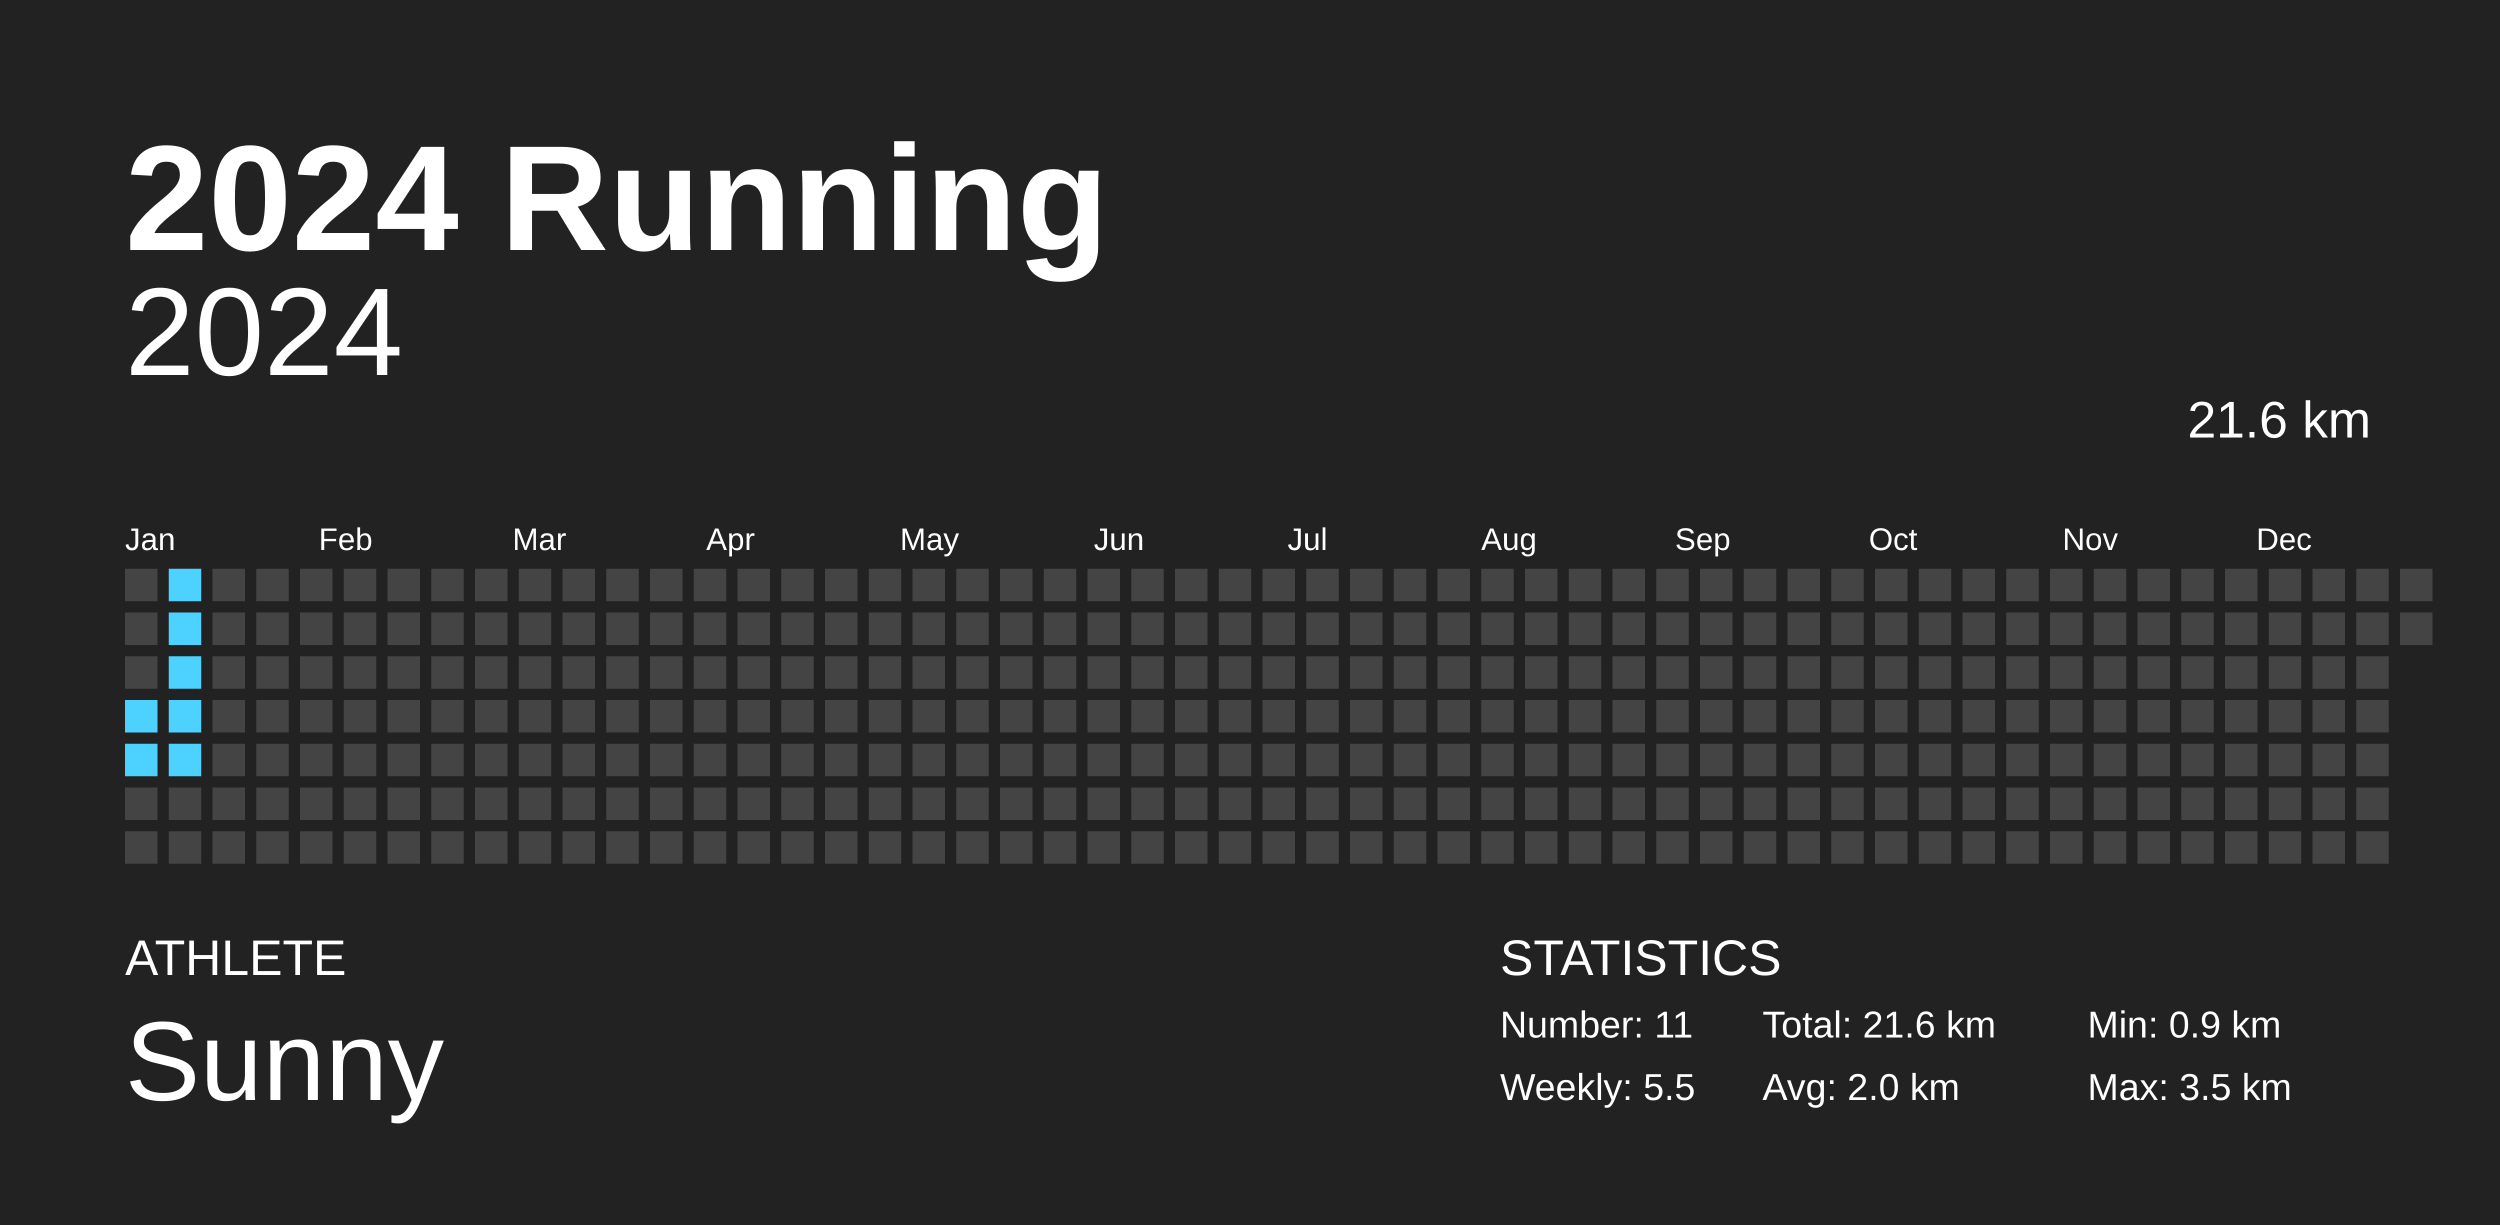
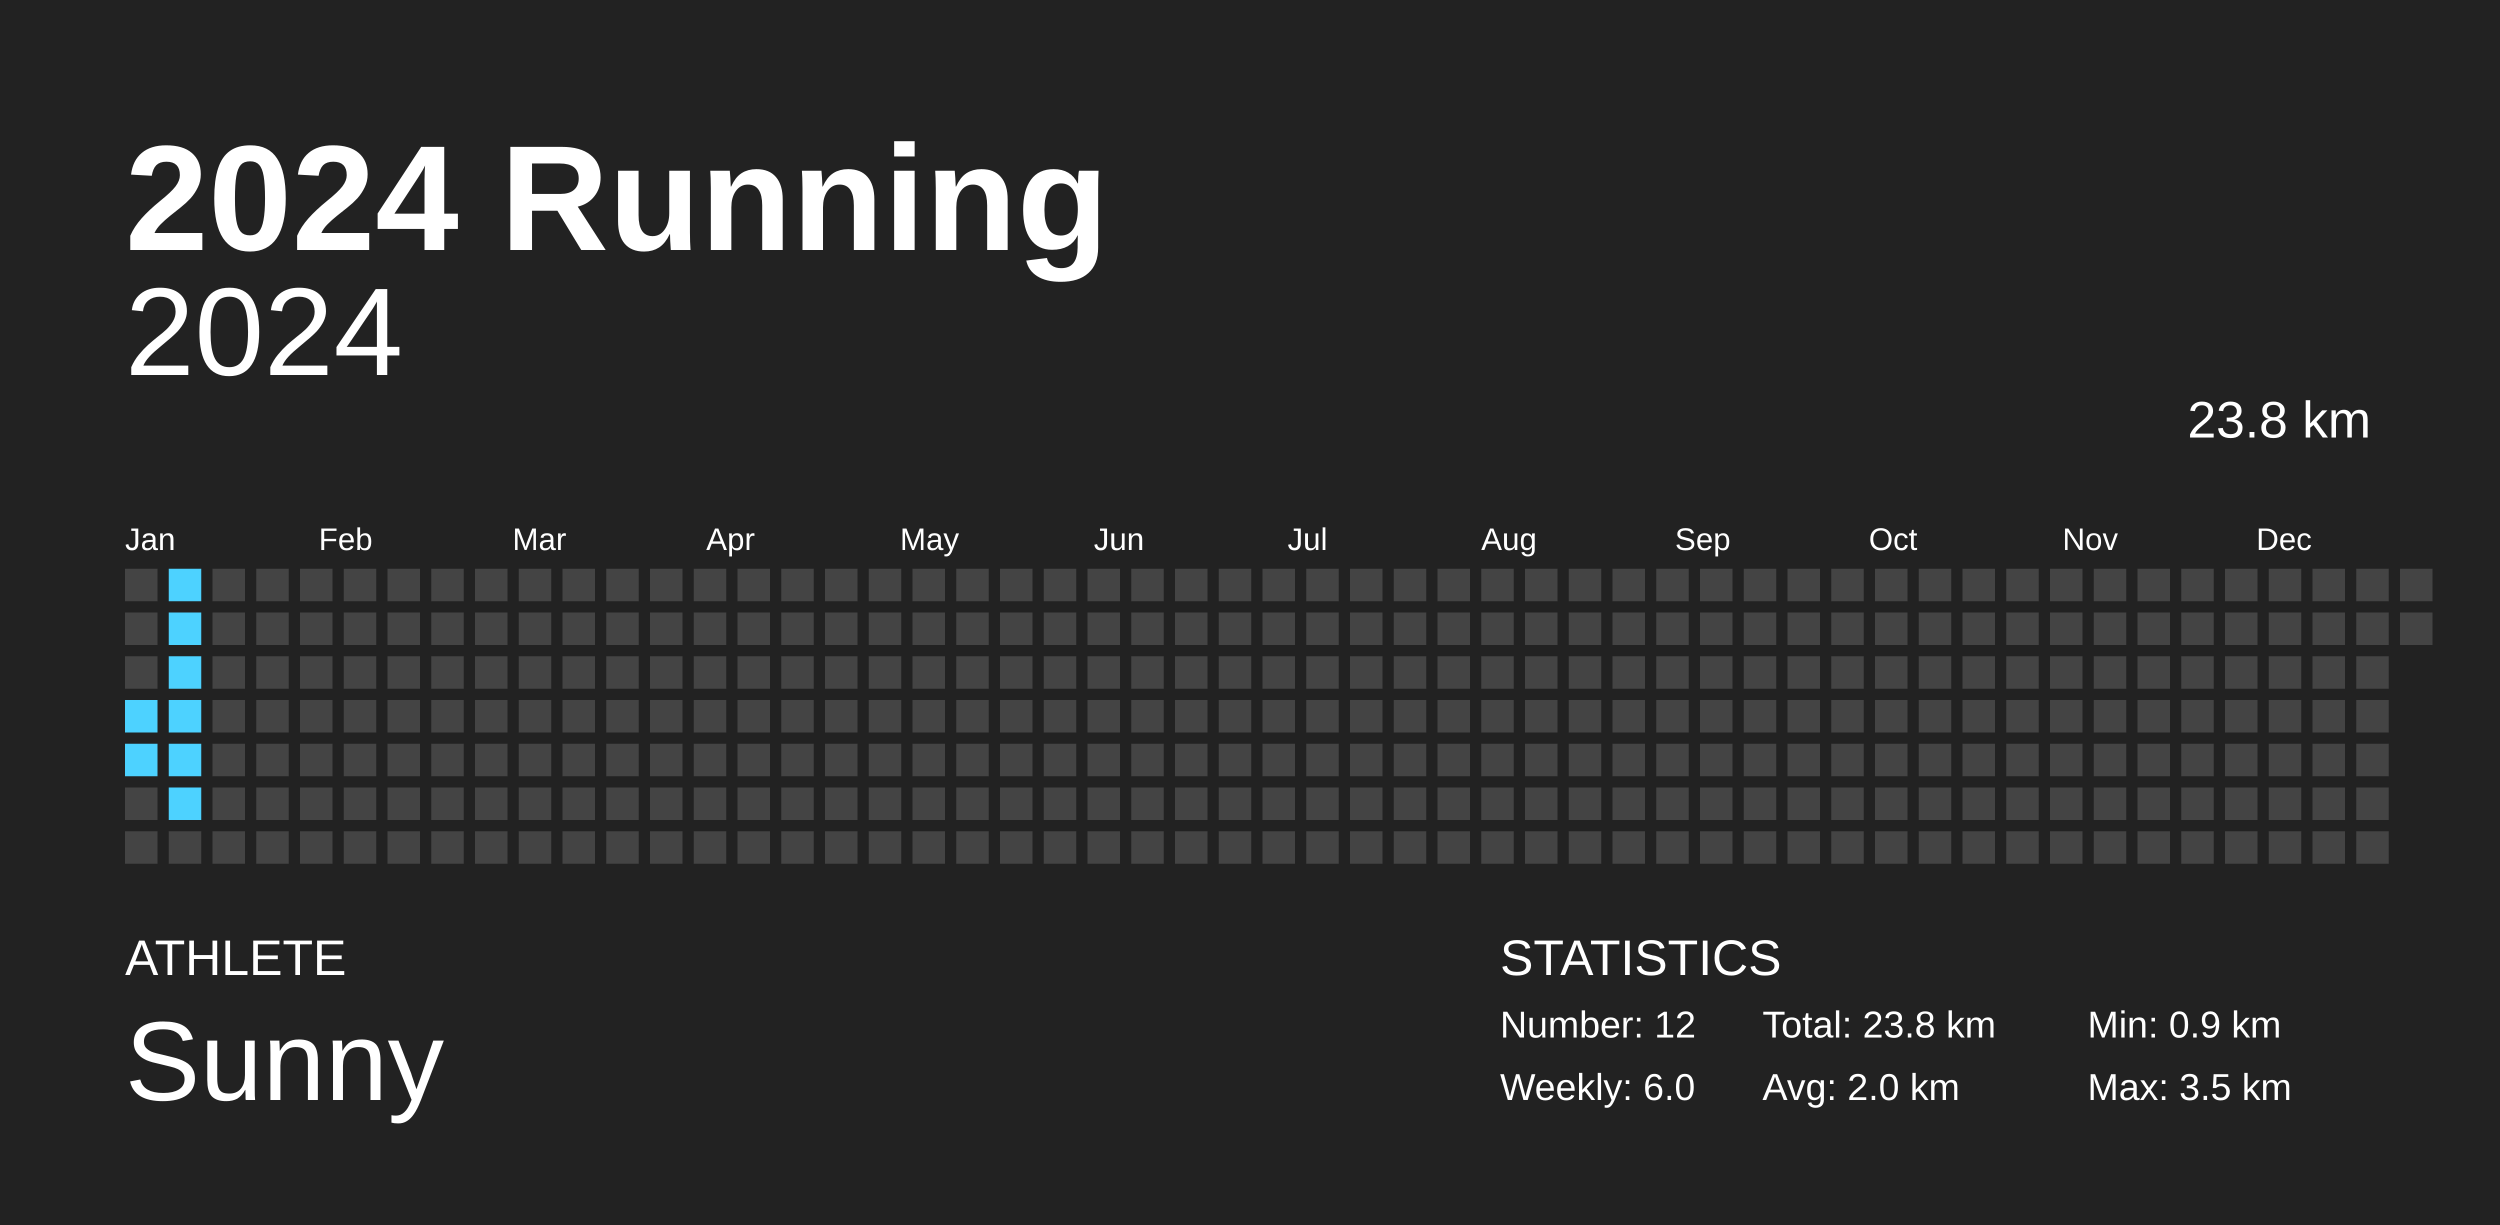
<svg xmlns="http://www.w3.org/2000/svg" baseProfile="full" height="98mm" version="1.1" viewBox="0,0,200,98" width="200mm">
  <defs />
  <rect fill="#222222" height="98" width="200" x="0" y="0" />
  <text fill="#FFFFFF" style="font-size:12px; font-family:Arial; font-weight:bold;" x="10" y="20">2024 Running</text>
  <text fill="#FFFFFF" style="font-size:4px; font-family:Arial" x="10" y="78">ATHLETE</text>
  <text fill="#FFFFFF" style="font-size:9px; font-family:Arial" x="10" y="88">Sunny</text>
  <text fill="#FFFFFF" style="font-size:4px; font-family:Arial" x="120" y="78">STATISTICS</text>
-   <text fill="#FFFFFF" style="font-size:3px; font-family:Arial" x="120" y="83">Number: 11</text>
-   <text fill="#FFFFFF" style="font-size:3px; font-family:Arial" x="120" y="88">Weekly: 5.5</text>
-   <text fill="#FFFFFF" style="font-size:3px; font-family:Arial" x="141" y="83">Total: 21.6 km</text>
+   <text fill="#FFFFFF" style="font-size:3px; font-family:Arial" x="120" y="83">Number: 12</text>
+   <text fill="#FFFFFF" style="font-size:3px; font-family:Arial" x="120" y="88">Weekly: 6.0</text>
+   <text fill="#FFFFFF" style="font-size:3px; font-family:Arial" x="141" y="83">Total: 23.8 km</text>
  <text fill="#FFFFFF" style="font-size:3px; font-family:Arial" x="141" y="88">Avg: 2.0 km</text>
  <text fill="#FFFFFF" style="font-size:3px; font-family:Arial" x="167" y="83">Min: 0.9 km</text>
  <text fill="#FFFFFF" style="font-size:3px; font-family:Arial" x="167" y="88">Max: 3.5 km</text>
  <text alignment-baseline="hanging" fill="#FFFFFF" style="font-size:10.0px; font-family:Arial;" x="10" y="30">2024</text>
-   <text alignment-baseline="hanging" fill="#FFFFFF" style="font-size:4.125px; font-family:Arial;" x="175" y="35">21.6 km</text>
+   <text alignment-baseline="hanging" fill="#FFFFFF" style="font-size:4.125px; font-family:Arial;" x="175" y="35">23.8 km</text>
  <text fill="#FFFFFF" style="font-size:2.5px; font-family:Arial" x="10.0" y="44">Jan</text>
  <text fill="#FFFFFF" style="font-size:2.5px; font-family:Arial" x="25.5" y="44">Feb</text>
  <text fill="#FFFFFF" style="font-size:2.5px; font-family:Arial" x="41.0" y="44">Mar</text>
  <text fill="#FFFFFF" style="font-size:2.5px; font-family:Arial" x="56.5" y="44">Apr</text>
  <text fill="#FFFFFF" style="font-size:2.5px; font-family:Arial" x="72.0" y="44">May</text>
  <text fill="#FFFFFF" style="font-size:2.5px; font-family:Arial" x="87.5" y="44">Jun</text>
  <text fill="#FFFFFF" style="font-size:2.5px; font-family:Arial" x="103.0" y="44">Jul</text>
  <text fill="#FFFFFF" style="font-size:2.5px; font-family:Arial" x="118.5" y="44">Aug</text>
  <text fill="#FFFFFF" style="font-size:2.5px; font-family:Arial" x="134.0" y="44">Sep</text>
  <text fill="#FFFFFF" style="font-size:2.5px; font-family:Arial" x="149.5" y="44">Oct</text>
  <text fill="#FFFFFF" style="font-size:2.5px; font-family:Arial" x="165.0" y="44">Nov</text>
  <text fill="#FFFFFF" style="font-size:2.5px; font-family:Arial" x="180.5" y="44">Dec</text>
  <rect fill="#444444" height="2.6" width="2.6" x="10.0" y="45.5" />
  <rect fill="#444444" height="2.6" width="2.6" x="10.0" y="49.0" />
  <rect fill="#444444" height="2.6" width="2.6" x="10.0" y="52.5" />
  <rect fill="#4dd2ff" height="2.6" width="2.6" x="10.0" y="56.0" />
  <rect fill="#4dd2ff" height="2.6" width="2.6" x="10.0" y="59.5" />
  <rect fill="#444444" height="2.6" width="2.6" x="10.0" y="63.0" />
  <rect fill="#444444" height="2.6" width="2.6" x="10.0" y="66.5" />
  <rect fill="#4dd2ff" height="2.6" width="2.6" x="13.5" y="45.5" />
  <rect fill="#4dd2ff" height="2.6" width="2.6" x="13.5" y="49.0" />
  <rect fill="#4dd2ff" height="2.6" width="2.6" x="13.5" y="52.5" />
  <rect fill="#4dd2ff" height="2.6" width="2.6" x="13.5" y="56.0" />
  <rect fill="#4dd2ff" height="2.6" width="2.6" x="13.5" y="59.5" />
-   <rect fill="#444444" height="2.6" width="2.6" x="13.5" y="63.0" />
+   <rect fill="#4dd2ff" height="2.6" width="2.6" x="13.5" y="63.0" />
  <rect fill="#444444" height="2.6" width="2.6" x="13.5" y="66.5" />
  <rect fill="#444444" height="2.6" width="2.6" x="17.0" y="45.5" />
  <rect fill="#444444" height="2.6" width="2.6" x="17.0" y="49.0" />
  <rect fill="#444444" height="2.6" width="2.6" x="17.0" y="52.5" />
  <rect fill="#444444" height="2.6" width="2.6" x="17.0" y="56.0" />
  <rect fill="#444444" height="2.6" width="2.6" x="17.0" y="59.5" />
  <rect fill="#444444" height="2.6" width="2.6" x="17.0" y="63.0" />
  <rect fill="#444444" height="2.6" width="2.6" x="17.0" y="66.5" />
  <rect fill="#444444" height="2.6" width="2.6" x="20.5" y="45.5" />
  <rect fill="#444444" height="2.6" width="2.6" x="20.5" y="49.0" />
  <rect fill="#444444" height="2.6" width="2.6" x="20.5" y="52.5" />
  <rect fill="#444444" height="2.6" width="2.6" x="20.5" y="56.0" />
  <rect fill="#444444" height="2.6" width="2.6" x="20.5" y="59.5" />
  <rect fill="#444444" height="2.6" width="2.6" x="20.5" y="63.0" />
  <rect fill="#444444" height="2.6" width="2.6" x="20.5" y="66.5" />
  <rect fill="#444444" height="2.6" width="2.6" x="24.0" y="45.5" />
  <rect fill="#444444" height="2.6" width="2.6" x="24.0" y="49.0" />
  <rect fill="#444444" height="2.6" width="2.6" x="24.0" y="52.5" />
  <rect fill="#444444" height="2.6" width="2.6" x="24.0" y="56.0" />
  <rect fill="#444444" height="2.6" width="2.6" x="24.0" y="59.5" />
  <rect fill="#444444" height="2.6" width="2.6" x="24.0" y="63.0" />
  <rect fill="#444444" height="2.6" width="2.6" x="24.0" y="66.5" />
  <rect fill="#444444" height="2.6" width="2.6" x="27.5" y="45.5" />
  <rect fill="#444444" height="2.6" width="2.6" x="27.5" y="49.0" />
  <rect fill="#444444" height="2.6" width="2.6" x="27.5" y="52.5" />
  <rect fill="#444444" height="2.6" width="2.6" x="27.5" y="56.0" />
  <rect fill="#444444" height="2.6" width="2.6" x="27.5" y="59.5" />
  <rect fill="#444444" height="2.6" width="2.6" x="27.5" y="63.0" />
  <rect fill="#444444" height="2.6" width="2.6" x="27.5" y="66.5" />
  <rect fill="#444444" height="2.6" width="2.6" x="31.0" y="45.5" />
  <rect fill="#444444" height="2.6" width="2.6" x="31.0" y="49.0" />
  <rect fill="#444444" height="2.6" width="2.6" x="31.0" y="52.5" />
  <rect fill="#444444" height="2.6" width="2.6" x="31.0" y="56.0" />
  <rect fill="#444444" height="2.6" width="2.6" x="31.0" y="59.5" />
  <rect fill="#444444" height="2.6" width="2.6" x="31.0" y="63.0" />
  <rect fill="#444444" height="2.6" width="2.6" x="31.0" y="66.5" />
  <rect fill="#444444" height="2.6" width="2.6" x="34.5" y="45.5" />
  <rect fill="#444444" height="2.6" width="2.6" x="34.5" y="49.0" />
  <rect fill="#444444" height="2.6" width="2.6" x="34.5" y="52.5" />
  <rect fill="#444444" height="2.6" width="2.6" x="34.5" y="56.0" />
  <rect fill="#444444" height="2.6" width="2.6" x="34.5" y="59.5" />
  <rect fill="#444444" height="2.6" width="2.6" x="34.5" y="63.0" />
  <rect fill="#444444" height="2.6" width="2.6" x="34.5" y="66.5" />
  <rect fill="#444444" height="2.6" width="2.6" x="38.0" y="45.5" />
  <rect fill="#444444" height="2.6" width="2.6" x="38.0" y="49.0" />
  <rect fill="#444444" height="2.6" width="2.6" x="38.0" y="52.5" />
  <rect fill="#444444" height="2.6" width="2.6" x="38.0" y="56.0" />
  <rect fill="#444444" height="2.6" width="2.6" x="38.0" y="59.5" />
  <rect fill="#444444" height="2.6" width="2.6" x="38.0" y="63.0" />
  <rect fill="#444444" height="2.6" width="2.6" x="38.0" y="66.5" />
  <rect fill="#444444" height="2.6" width="2.6" x="41.5" y="45.5" />
  <rect fill="#444444" height="2.6" width="2.6" x="41.5" y="49.0" />
  <rect fill="#444444" height="2.6" width="2.6" x="41.5" y="52.5" />
  <rect fill="#444444" height="2.6" width="2.6" x="41.5" y="56.0" />
  <rect fill="#444444" height="2.6" width="2.6" x="41.5" y="59.5" />
  <rect fill="#444444" height="2.6" width="2.6" x="41.5" y="63.0" />
  <rect fill="#444444" height="2.6" width="2.6" x="41.5" y="66.5" />
  <rect fill="#444444" height="2.6" width="2.6" x="45.0" y="45.5" />
  <rect fill="#444444" height="2.6" width="2.6" x="45.0" y="49.0" />
  <rect fill="#444444" height="2.6" width="2.6" x="45.0" y="52.5" />
  <rect fill="#444444" height="2.6" width="2.6" x="45.0" y="56.0" />
  <rect fill="#444444" height="2.6" width="2.6" x="45.0" y="59.5" />
  <rect fill="#444444" height="2.6" width="2.6" x="45.0" y="63.0" />
  <rect fill="#444444" height="2.6" width="2.6" x="45.0" y="66.5" />
  <rect fill="#444444" height="2.6" width="2.6" x="48.5" y="45.5" />
  <rect fill="#444444" height="2.6" width="2.6" x="48.5" y="49.0" />
  <rect fill="#444444" height="2.6" width="2.6" x="48.5" y="52.5" />
  <rect fill="#444444" height="2.6" width="2.6" x="48.5" y="56.0" />
  <rect fill="#444444" height="2.6" width="2.6" x="48.5" y="59.5" />
  <rect fill="#444444" height="2.6" width="2.6" x="48.5" y="63.0" />
  <rect fill="#444444" height="2.6" width="2.6" x="48.5" y="66.5" />
  <rect fill="#444444" height="2.6" width="2.6" x="52.0" y="45.5" />
  <rect fill="#444444" height="2.6" width="2.6" x="52.0" y="49.0" />
  <rect fill="#444444" height="2.6" width="2.6" x="52.0" y="52.5" />
  <rect fill="#444444" height="2.6" width="2.6" x="52.0" y="56.0" />
  <rect fill="#444444" height="2.6" width="2.6" x="52.0" y="59.5" />
  <rect fill="#444444" height="2.6" width="2.6" x="52.0" y="63.0" />
  <rect fill="#444444" height="2.6" width="2.6" x="52.0" y="66.5" />
  <rect fill="#444444" height="2.6" width="2.6" x="55.5" y="45.5" />
  <rect fill="#444444" height="2.6" width="2.6" x="55.5" y="49.0" />
  <rect fill="#444444" height="2.6" width="2.6" x="55.5" y="52.5" />
  <rect fill="#444444" height="2.6" width="2.6" x="55.5" y="56.0" />
  <rect fill="#444444" height="2.6" width="2.6" x="55.5" y="59.5" />
  <rect fill="#444444" height="2.6" width="2.6" x="55.5" y="63.0" />
  <rect fill="#444444" height="2.6" width="2.6" x="55.5" y="66.5" />
  <rect fill="#444444" height="2.6" width="2.6" x="59.0" y="45.5" />
  <rect fill="#444444" height="2.6" width="2.6" x="59.0" y="49.0" />
  <rect fill="#444444" height="2.6" width="2.6" x="59.0" y="52.5" />
  <rect fill="#444444" height="2.6" width="2.6" x="59.0" y="56.0" />
  <rect fill="#444444" height="2.6" width="2.6" x="59.0" y="59.5" />
  <rect fill="#444444" height="2.6" width="2.6" x="59.0" y="63.0" />
  <rect fill="#444444" height="2.6" width="2.6" x="59.0" y="66.5" />
  <rect fill="#444444" height="2.6" width="2.6" x="62.5" y="45.5" />
  <rect fill="#444444" height="2.6" width="2.6" x="62.5" y="49.0" />
  <rect fill="#444444" height="2.6" width="2.6" x="62.5" y="52.5" />
  <rect fill="#444444" height="2.6" width="2.6" x="62.5" y="56.0" />
  <rect fill="#444444" height="2.6" width="2.6" x="62.5" y="59.5" />
  <rect fill="#444444" height="2.6" width="2.6" x="62.5" y="63.0" />
  <rect fill="#444444" height="2.6" width="2.6" x="62.5" y="66.5" />
  <rect fill="#444444" height="2.6" width="2.6" x="66.0" y="45.5" />
  <rect fill="#444444" height="2.6" width="2.6" x="66.0" y="49.0" />
  <rect fill="#444444" height="2.6" width="2.6" x="66.0" y="52.5" />
  <rect fill="#444444" height="2.6" width="2.6" x="66.0" y="56.0" />
  <rect fill="#444444" height="2.6" width="2.6" x="66.0" y="59.5" />
  <rect fill="#444444" height="2.6" width="2.6" x="66.0" y="63.0" />
  <rect fill="#444444" height="2.6" width="2.6" x="66.0" y="66.5" />
  <rect fill="#444444" height="2.6" width="2.6" x="69.5" y="45.5" />
  <rect fill="#444444" height="2.6" width="2.6" x="69.5" y="49.0" />
  <rect fill="#444444" height="2.6" width="2.6" x="69.5" y="52.5" />
  <rect fill="#444444" height="2.6" width="2.6" x="69.5" y="56.0" />
  <rect fill="#444444" height="2.6" width="2.6" x="69.5" y="59.5" />
  <rect fill="#444444" height="2.6" width="2.6" x="69.5" y="63.0" />
  <rect fill="#444444" height="2.6" width="2.6" x="69.5" y="66.5" />
  <rect fill="#444444" height="2.6" width="2.6" x="73.0" y="45.5" />
  <rect fill="#444444" height="2.6" width="2.6" x="73.0" y="49.0" />
  <rect fill="#444444" height="2.6" width="2.6" x="73.0" y="52.5" />
  <rect fill="#444444" height="2.6" width="2.6" x="73.0" y="56.0" />
  <rect fill="#444444" height="2.6" width="2.6" x="73.0" y="59.5" />
  <rect fill="#444444" height="2.6" width="2.6" x="73.0" y="63.0" />
  <rect fill="#444444" height="2.6" width="2.6" x="73.0" y="66.5" />
  <rect fill="#444444" height="2.6" width="2.6" x="76.5" y="45.5" />
  <rect fill="#444444" height="2.6" width="2.6" x="76.5" y="49.0" />
  <rect fill="#444444" height="2.6" width="2.6" x="76.5" y="52.5" />
  <rect fill="#444444" height="2.6" width="2.6" x="76.5" y="56.0" />
  <rect fill="#444444" height="2.6" width="2.6" x="76.5" y="59.5" />
  <rect fill="#444444" height="2.6" width="2.6" x="76.5" y="63.0" />
  <rect fill="#444444" height="2.6" width="2.6" x="76.5" y="66.5" />
  <rect fill="#444444" height="2.6" width="2.6" x="80.0" y="45.5" />
  <rect fill="#444444" height="2.6" width="2.6" x="80.0" y="49.0" />
  <rect fill="#444444" height="2.6" width="2.6" x="80.0" y="52.5" />
  <rect fill="#444444" height="2.6" width="2.6" x="80.0" y="56.0" />
  <rect fill="#444444" height="2.6" width="2.6" x="80.0" y="59.5" />
  <rect fill="#444444" height="2.6" width="2.6" x="80.0" y="63.0" />
  <rect fill="#444444" height="2.6" width="2.6" x="80.0" y="66.5" />
  <rect fill="#444444" height="2.6" width="2.6" x="83.5" y="45.5" />
  <rect fill="#444444" height="2.6" width="2.6" x="83.5" y="49.0" />
  <rect fill="#444444" height="2.6" width="2.6" x="83.5" y="52.5" />
  <rect fill="#444444" height="2.6" width="2.6" x="83.5" y="56.0" />
  <rect fill="#444444" height="2.6" width="2.6" x="83.5" y="59.5" />
  <rect fill="#444444" height="2.6" width="2.6" x="83.5" y="63.0" />
  <rect fill="#444444" height="2.6" width="2.6" x="83.5" y="66.5" />
  <rect fill="#444444" height="2.6" width="2.6" x="87.0" y="45.5" />
  <rect fill="#444444" height="2.6" width="2.6" x="87.0" y="49.0" />
  <rect fill="#444444" height="2.6" width="2.6" x="87.0" y="52.5" />
  <rect fill="#444444" height="2.6" width="2.6" x="87.0" y="56.0" />
  <rect fill="#444444" height="2.6" width="2.6" x="87.0" y="59.5" />
  <rect fill="#444444" height="2.6" width="2.6" x="87.0" y="63.0" />
  <rect fill="#444444" height="2.6" width="2.6" x="87.0" y="66.5" />
  <rect fill="#444444" height="2.6" width="2.6" x="90.5" y="45.5" />
  <rect fill="#444444" height="2.6" width="2.6" x="90.5" y="49.0" />
  <rect fill="#444444" height="2.6" width="2.6" x="90.5" y="52.5" />
  <rect fill="#444444" height="2.6" width="2.6" x="90.5" y="56.0" />
  <rect fill="#444444" height="2.6" width="2.6" x="90.5" y="59.5" />
  <rect fill="#444444" height="2.6" width="2.6" x="90.5" y="63.0" />
  <rect fill="#444444" height="2.6" width="2.6" x="90.5" y="66.5" />
  <rect fill="#444444" height="2.6" width="2.6" x="94.0" y="45.5" />
  <rect fill="#444444" height="2.6" width="2.6" x="94.0" y="49.0" />
  <rect fill="#444444" height="2.6" width="2.6" x="94.0" y="52.5" />
  <rect fill="#444444" height="2.6" width="2.6" x="94.0" y="56.0" />
  <rect fill="#444444" height="2.6" width="2.6" x="94.0" y="59.5" />
  <rect fill="#444444" height="2.6" width="2.6" x="94.0" y="63.0" />
  <rect fill="#444444" height="2.6" width="2.6" x="94.0" y="66.5" />
  <rect fill="#444444" height="2.6" width="2.6" x="97.5" y="45.5" />
  <rect fill="#444444" height="2.6" width="2.6" x="97.5" y="49.0" />
  <rect fill="#444444" height="2.6" width="2.6" x="97.5" y="52.5" />
  <rect fill="#444444" height="2.6" width="2.6" x="97.5" y="56.0" />
  <rect fill="#444444" height="2.6" width="2.6" x="97.5" y="59.5" />
  <rect fill="#444444" height="2.6" width="2.6" x="97.5" y="63.0" />
  <rect fill="#444444" height="2.6" width="2.6" x="97.5" y="66.5" />
  <rect fill="#444444" height="2.6" width="2.6" x="101.0" y="45.5" />
  <rect fill="#444444" height="2.6" width="2.6" x="101.0" y="49.0" />
  <rect fill="#444444" height="2.6" width="2.6" x="101.0" y="52.5" />
  <rect fill="#444444" height="2.6" width="2.6" x="101.0" y="56.0" />
  <rect fill="#444444" height="2.6" width="2.6" x="101.0" y="59.5" />
  <rect fill="#444444" height="2.6" width="2.6" x="101.0" y="63.0" />
  <rect fill="#444444" height="2.6" width="2.6" x="101.0" y="66.5" />
  <rect fill="#444444" height="2.6" width="2.6" x="104.5" y="45.5" />
  <rect fill="#444444" height="2.6" width="2.6" x="104.5" y="49.0" />
  <rect fill="#444444" height="2.6" width="2.6" x="104.5" y="52.5" />
  <rect fill="#444444" height="2.6" width="2.6" x="104.5" y="56.0" />
  <rect fill="#444444" height="2.6" width="2.6" x="104.5" y="59.5" />
  <rect fill="#444444" height="2.6" width="2.6" x="104.5" y="63.0" />
  <rect fill="#444444" height="2.6" width="2.6" x="104.5" y="66.5" />
  <rect fill="#444444" height="2.6" width="2.6" x="108.0" y="45.5" />
  <rect fill="#444444" height="2.6" width="2.6" x="108.0" y="49.0" />
  <rect fill="#444444" height="2.6" width="2.6" x="108.0" y="52.5" />
  <rect fill="#444444" height="2.6" width="2.6" x="108.0" y="56.0" />
  <rect fill="#444444" height="2.6" width="2.6" x="108.0" y="59.5" />
  <rect fill="#444444" height="2.6" width="2.6" x="108.0" y="63.0" />
  <rect fill="#444444" height="2.6" width="2.6" x="108.0" y="66.5" />
  <rect fill="#444444" height="2.6" width="2.6" x="111.5" y="45.5" />
  <rect fill="#444444" height="2.6" width="2.6" x="111.5" y="49.0" />
  <rect fill="#444444" height="2.6" width="2.6" x="111.5" y="52.5" />
  <rect fill="#444444" height="2.6" width="2.6" x="111.5" y="56.0" />
  <rect fill="#444444" height="2.6" width="2.6" x="111.5" y="59.5" />
  <rect fill="#444444" height="2.6" width="2.6" x="111.5" y="63.0" />
  <rect fill="#444444" height="2.6" width="2.6" x="111.5" y="66.5" />
  <rect fill="#444444" height="2.6" width="2.6" x="115.0" y="45.5" />
  <rect fill="#444444" height="2.6" width="2.6" x="115.0" y="49.0" />
  <rect fill="#444444" height="2.6" width="2.6" x="115.0" y="52.5" />
  <rect fill="#444444" height="2.6" width="2.6" x="115.0" y="56.0" />
  <rect fill="#444444" height="2.6" width="2.6" x="115.0" y="59.5" />
  <rect fill="#444444" height="2.6" width="2.6" x="115.0" y="63.0" />
  <rect fill="#444444" height="2.6" width="2.6" x="115.0" y="66.5" />
  <rect fill="#444444" height="2.6" width="2.6" x="118.5" y="45.5" />
  <rect fill="#444444" height="2.6" width="2.6" x="118.5" y="49.0" />
  <rect fill="#444444" height="2.6" width="2.6" x="118.5" y="52.5" />
  <rect fill="#444444" height="2.6" width="2.6" x="118.5" y="56.0" />
  <rect fill="#444444" height="2.6" width="2.6" x="118.5" y="59.5" />
  <rect fill="#444444" height="2.6" width="2.6" x="118.5" y="63.0" />
  <rect fill="#444444" height="2.6" width="2.6" x="118.5" y="66.5" />
  <rect fill="#444444" height="2.6" width="2.6" x="122.0" y="45.5" />
  <rect fill="#444444" height="2.6" width="2.6" x="122.0" y="49.0" />
  <rect fill="#444444" height="2.6" width="2.6" x="122.0" y="52.5" />
  <rect fill="#444444" height="2.6" width="2.6" x="122.0" y="56.0" />
  <rect fill="#444444" height="2.6" width="2.6" x="122.0" y="59.5" />
  <rect fill="#444444" height="2.6" width="2.6" x="122.0" y="63.0" />
  <rect fill="#444444" height="2.6" width="2.6" x="122.0" y="66.5" />
  <rect fill="#444444" height="2.6" width="2.6" x="125.5" y="45.5" />
  <rect fill="#444444" height="2.6" width="2.6" x="125.5" y="49.0" />
  <rect fill="#444444" height="2.6" width="2.6" x="125.5" y="52.5" />
  <rect fill="#444444" height="2.6" width="2.6" x="125.5" y="56.0" />
  <rect fill="#444444" height="2.6" width="2.6" x="125.5" y="59.5" />
  <rect fill="#444444" height="2.6" width="2.6" x="125.5" y="63.0" />
  <rect fill="#444444" height="2.6" width="2.6" x="125.5" y="66.5" />
  <rect fill="#444444" height="2.6" width="2.6" x="129.0" y="45.5" />
  <rect fill="#444444" height="2.6" width="2.6" x="129.0" y="49.0" />
  <rect fill="#444444" height="2.6" width="2.6" x="129.0" y="52.5" />
  <rect fill="#444444" height="2.6" width="2.6" x="129.0" y="56.0" />
  <rect fill="#444444" height="2.6" width="2.6" x="129.0" y="59.5" />
  <rect fill="#444444" height="2.6" width="2.6" x="129.0" y="63.0" />
  <rect fill="#444444" height="2.6" width="2.6" x="129.0" y="66.5" />
  <rect fill="#444444" height="2.6" width="2.6" x="132.5" y="45.5" />
  <rect fill="#444444" height="2.6" width="2.6" x="132.5" y="49.0" />
  <rect fill="#444444" height="2.6" width="2.6" x="132.5" y="52.5" />
  <rect fill="#444444" height="2.6" width="2.6" x="132.5" y="56.0" />
  <rect fill="#444444" height="2.6" width="2.6" x="132.5" y="59.5" />
  <rect fill="#444444" height="2.6" width="2.6" x="132.5" y="63.0" />
  <rect fill="#444444" height="2.6" width="2.6" x="132.5" y="66.5" />
  <rect fill="#444444" height="2.6" width="2.6" x="136.0" y="45.5" />
  <rect fill="#444444" height="2.6" width="2.6" x="136.0" y="49.0" />
  <rect fill="#444444" height="2.6" width="2.6" x="136.0" y="52.5" />
  <rect fill="#444444" height="2.6" width="2.6" x="136.0" y="56.0" />
  <rect fill="#444444" height="2.6" width="2.6" x="136.0" y="59.5" />
  <rect fill="#444444" height="2.6" width="2.6" x="136.0" y="63.0" />
  <rect fill="#444444" height="2.6" width="2.6" x="136.0" y="66.5" />
  <rect fill="#444444" height="2.6" width="2.6" x="139.5" y="45.5" />
  <rect fill="#444444" height="2.6" width="2.6" x="139.5" y="49.0" />
  <rect fill="#444444" height="2.6" width="2.6" x="139.5" y="52.5" />
  <rect fill="#444444" height="2.6" width="2.6" x="139.5" y="56.0" />
  <rect fill="#444444" height="2.6" width="2.6" x="139.5" y="59.5" />
  <rect fill="#444444" height="2.6" width="2.6" x="139.5" y="63.0" />
  <rect fill="#444444" height="2.6" width="2.6" x="139.5" y="66.5" />
  <rect fill="#444444" height="2.6" width="2.6" x="143.0" y="45.5" />
  <rect fill="#444444" height="2.6" width="2.6" x="143.0" y="49.0" />
  <rect fill="#444444" height="2.6" width="2.6" x="143.0" y="52.5" />
  <rect fill="#444444" height="2.6" width="2.6" x="143.0" y="56.0" />
  <rect fill="#444444" height="2.6" width="2.6" x="143.0" y="59.5" />
  <rect fill="#444444" height="2.6" width="2.6" x="143.0" y="63.0" />
  <rect fill="#444444" height="2.6" width="2.6" x="143.0" y="66.5" />
  <rect fill="#444444" height="2.6" width="2.6" x="146.5" y="45.5" />
  <rect fill="#444444" height="2.6" width="2.6" x="146.5" y="49.0" />
  <rect fill="#444444" height="2.6" width="2.6" x="146.5" y="52.5" />
  <rect fill="#444444" height="2.6" width="2.6" x="146.5" y="56.0" />
  <rect fill="#444444" height="2.6" width="2.6" x="146.5" y="59.5" />
  <rect fill="#444444" height="2.6" width="2.6" x="146.5" y="63.0" />
  <rect fill="#444444" height="2.6" width="2.6" x="146.5" y="66.5" />
  <rect fill="#444444" height="2.6" width="2.6" x="150.0" y="45.5" />
  <rect fill="#444444" height="2.6" width="2.6" x="150.0" y="49.0" />
  <rect fill="#444444" height="2.6" width="2.6" x="150.0" y="52.5" />
  <rect fill="#444444" height="2.6" width="2.6" x="150.0" y="56.0" />
  <rect fill="#444444" height="2.6" width="2.6" x="150.0" y="59.5" />
  <rect fill="#444444" height="2.6" width="2.6" x="150.0" y="63.0" />
  <rect fill="#444444" height="2.6" width="2.6" x="150.0" y="66.5" />
  <rect fill="#444444" height="2.6" width="2.6" x="153.5" y="45.5" />
  <rect fill="#444444" height="2.6" width="2.6" x="153.5" y="49.0" />
  <rect fill="#444444" height="2.6" width="2.6" x="153.5" y="52.5" />
  <rect fill="#444444" height="2.6" width="2.6" x="153.5" y="56.0" />
  <rect fill="#444444" height="2.6" width="2.6" x="153.5" y="59.5" />
  <rect fill="#444444" height="2.6" width="2.6" x="153.5" y="63.0" />
  <rect fill="#444444" height="2.6" width="2.6" x="153.5" y="66.5" />
  <rect fill="#444444" height="2.6" width="2.6" x="157.0" y="45.5" />
  <rect fill="#444444" height="2.6" width="2.6" x="157.0" y="49.0" />
  <rect fill="#444444" height="2.6" width="2.6" x="157.0" y="52.5" />
  <rect fill="#444444" height="2.6" width="2.6" x="157.0" y="56.0" />
  <rect fill="#444444" height="2.6" width="2.6" x="157.0" y="59.5" />
  <rect fill="#444444" height="2.6" width="2.6" x="157.0" y="63.0" />
  <rect fill="#444444" height="2.6" width="2.6" x="157.0" y="66.5" />
  <rect fill="#444444" height="2.6" width="2.6" x="160.5" y="45.5" />
  <rect fill="#444444" height="2.6" width="2.6" x="160.5" y="49.0" />
  <rect fill="#444444" height="2.6" width="2.6" x="160.5" y="52.5" />
  <rect fill="#444444" height="2.6" width="2.6" x="160.5" y="56.0" />
  <rect fill="#444444" height="2.6" width="2.6" x="160.5" y="59.5" />
  <rect fill="#444444" height="2.6" width="2.6" x="160.5" y="63.0" />
  <rect fill="#444444" height="2.6" width="2.6" x="160.5" y="66.5" />
  <rect fill="#444444" height="2.6" width="2.6" x="164.0" y="45.5" />
  <rect fill="#444444" height="2.6" width="2.6" x="164.0" y="49.0" />
  <rect fill="#444444" height="2.6" width="2.6" x="164.0" y="52.5" />
  <rect fill="#444444" height="2.6" width="2.6" x="164.0" y="56.0" />
  <rect fill="#444444" height="2.6" width="2.6" x="164.0" y="59.5" />
  <rect fill="#444444" height="2.6" width="2.6" x="164.0" y="63.0" />
  <rect fill="#444444" height="2.6" width="2.6" x="164.0" y="66.5" />
  <rect fill="#444444" height="2.6" width="2.6" x="167.5" y="45.5" />
  <rect fill="#444444" height="2.6" width="2.6" x="167.5" y="49.0" />
  <rect fill="#444444" height="2.6" width="2.6" x="167.5" y="52.5" />
  <rect fill="#444444" height="2.6" width="2.6" x="167.5" y="56.0" />
  <rect fill="#444444" height="2.6" width="2.6" x="167.5" y="59.5" />
  <rect fill="#444444" height="2.6" width="2.6" x="167.5" y="63.0" />
  <rect fill="#444444" height="2.6" width="2.6" x="167.5" y="66.5" />
  <rect fill="#444444" height="2.6" width="2.6" x="171.0" y="45.5" />
  <rect fill="#444444" height="2.6" width="2.6" x="171.0" y="49.0" />
  <rect fill="#444444" height="2.6" width="2.6" x="171.0" y="52.5" />
  <rect fill="#444444" height="2.6" width="2.6" x="171.0" y="56.0" />
  <rect fill="#444444" height="2.6" width="2.6" x="171.0" y="59.5" />
  <rect fill="#444444" height="2.6" width="2.6" x="171.0" y="63.0" />
  <rect fill="#444444" height="2.6" width="2.6" x="171.0" y="66.5" />
  <rect fill="#444444" height="2.6" width="2.6" x="174.5" y="45.5" />
  <rect fill="#444444" height="2.6" width="2.6" x="174.5" y="49.0" />
  <rect fill="#444444" height="2.6" width="2.6" x="174.5" y="52.5" />
  <rect fill="#444444" height="2.6" width="2.6" x="174.5" y="56.0" />
  <rect fill="#444444" height="2.6" width="2.6" x="174.5" y="59.5" />
  <rect fill="#444444" height="2.6" width="2.6" x="174.5" y="63.0" />
  <rect fill="#444444" height="2.6" width="2.6" x="174.5" y="66.5" />
  <rect fill="#444444" height="2.6" width="2.6" x="178.0" y="45.5" />
  <rect fill="#444444" height="2.6" width="2.6" x="178.0" y="49.0" />
  <rect fill="#444444" height="2.6" width="2.6" x="178.0" y="52.5" />
  <rect fill="#444444" height="2.6" width="2.6" x="178.0" y="56.0" />
  <rect fill="#444444" height="2.6" width="2.6" x="178.0" y="59.5" />
  <rect fill="#444444" height="2.6" width="2.6" x="178.0" y="63.0" />
  <rect fill="#444444" height="2.6" width="2.6" x="178.0" y="66.5" />
  <rect fill="#444444" height="2.6" width="2.6" x="181.5" y="45.5" />
  <rect fill="#444444" height="2.6" width="2.6" x="181.5" y="49.0" />
  <rect fill="#444444" height="2.6" width="2.6" x="181.5" y="52.5" />
  <rect fill="#444444" height="2.6" width="2.6" x="181.5" y="56.0" />
  <rect fill="#444444" height="2.6" width="2.6" x="181.5" y="59.5" />
  <rect fill="#444444" height="2.6" width="2.6" x="181.5" y="63.0" />
  <rect fill="#444444" height="2.6" width="2.6" x="181.5" y="66.5" />
  <rect fill="#444444" height="2.6" width="2.6" x="185.0" y="45.5" />
  <rect fill="#444444" height="2.6" width="2.6" x="185.0" y="49.0" />
  <rect fill="#444444" height="2.6" width="2.6" x="185.0" y="52.5" />
  <rect fill="#444444" height="2.6" width="2.6" x="185.0" y="56.0" />
  <rect fill="#444444" height="2.6" width="2.6" x="185.0" y="59.5" />
  <rect fill="#444444" height="2.6" width="2.6" x="185.0" y="63.0" />
  <rect fill="#444444" height="2.6" width="2.6" x="185.0" y="66.5" />
  <rect fill="#444444" height="2.6" width="2.6" x="188.5" y="45.5" />
  <rect fill="#444444" height="2.6" width="2.6" x="188.5" y="49.0" />
  <rect fill="#444444" height="2.6" width="2.6" x="188.5" y="52.5" />
  <rect fill="#444444" height="2.6" width="2.6" x="188.5" y="56.0" />
  <rect fill="#444444" height="2.6" width="2.6" x="188.5" y="59.5" />
  <rect fill="#444444" height="2.6" width="2.6" x="188.5" y="63.0" />
  <rect fill="#444444" height="2.6" width="2.6" x="188.5" y="66.5" />
  <rect fill="#444444" height="2.6" width="2.6" x="192.0" y="45.5" />
  <rect fill="#444444" height="2.6" width="2.6" x="192.0" y="49.0" />
</svg>
